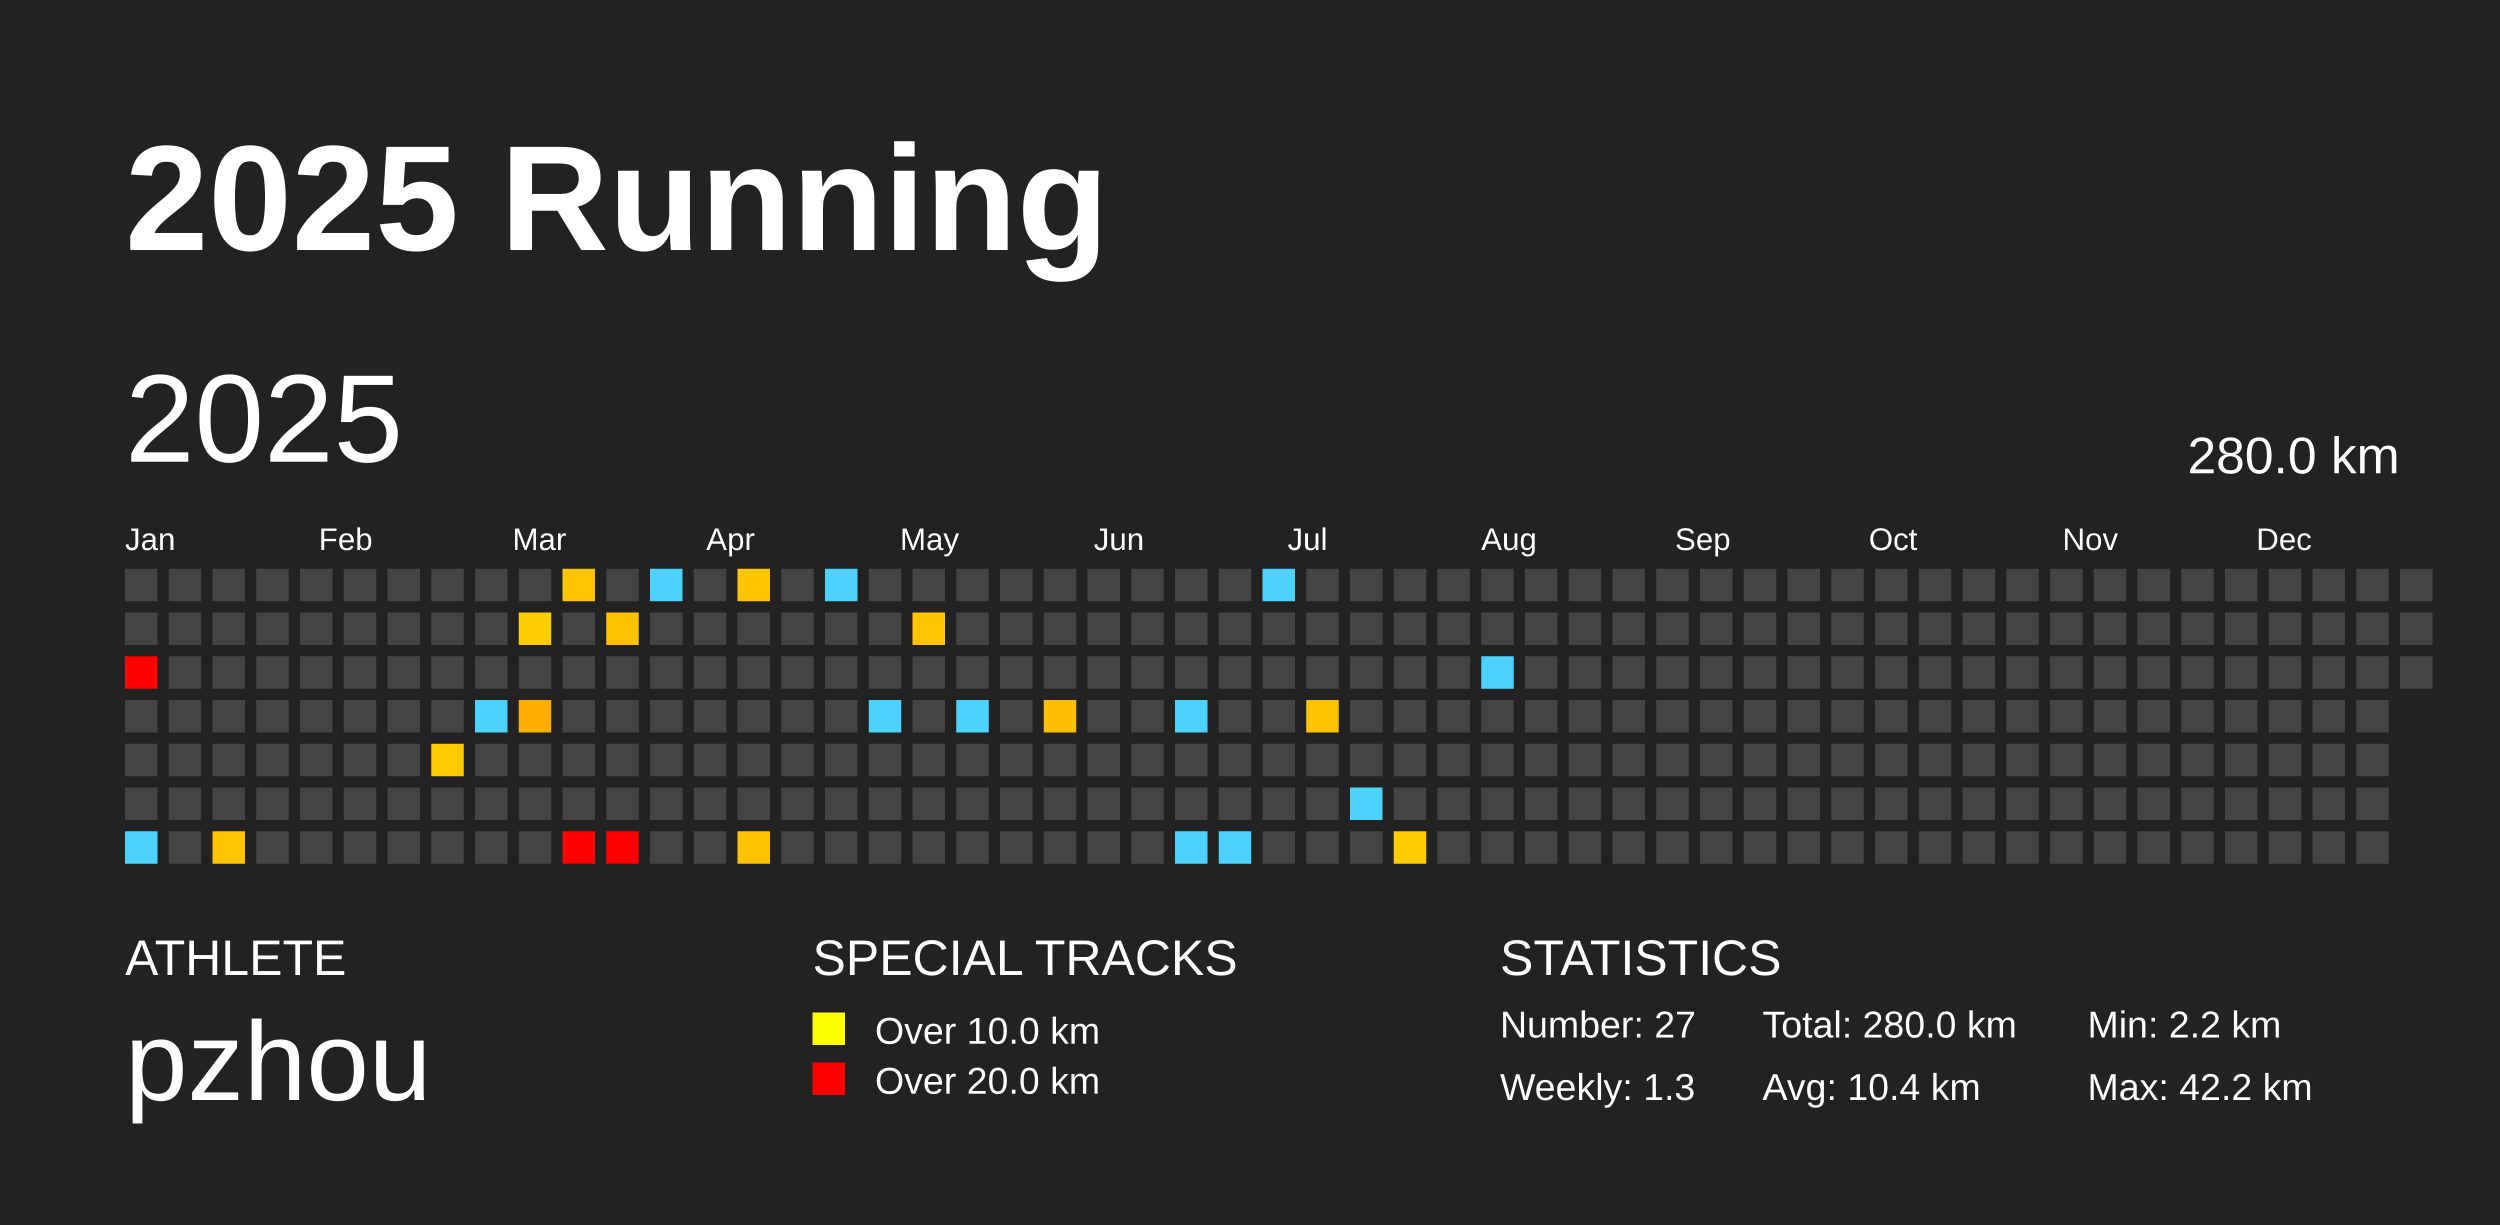
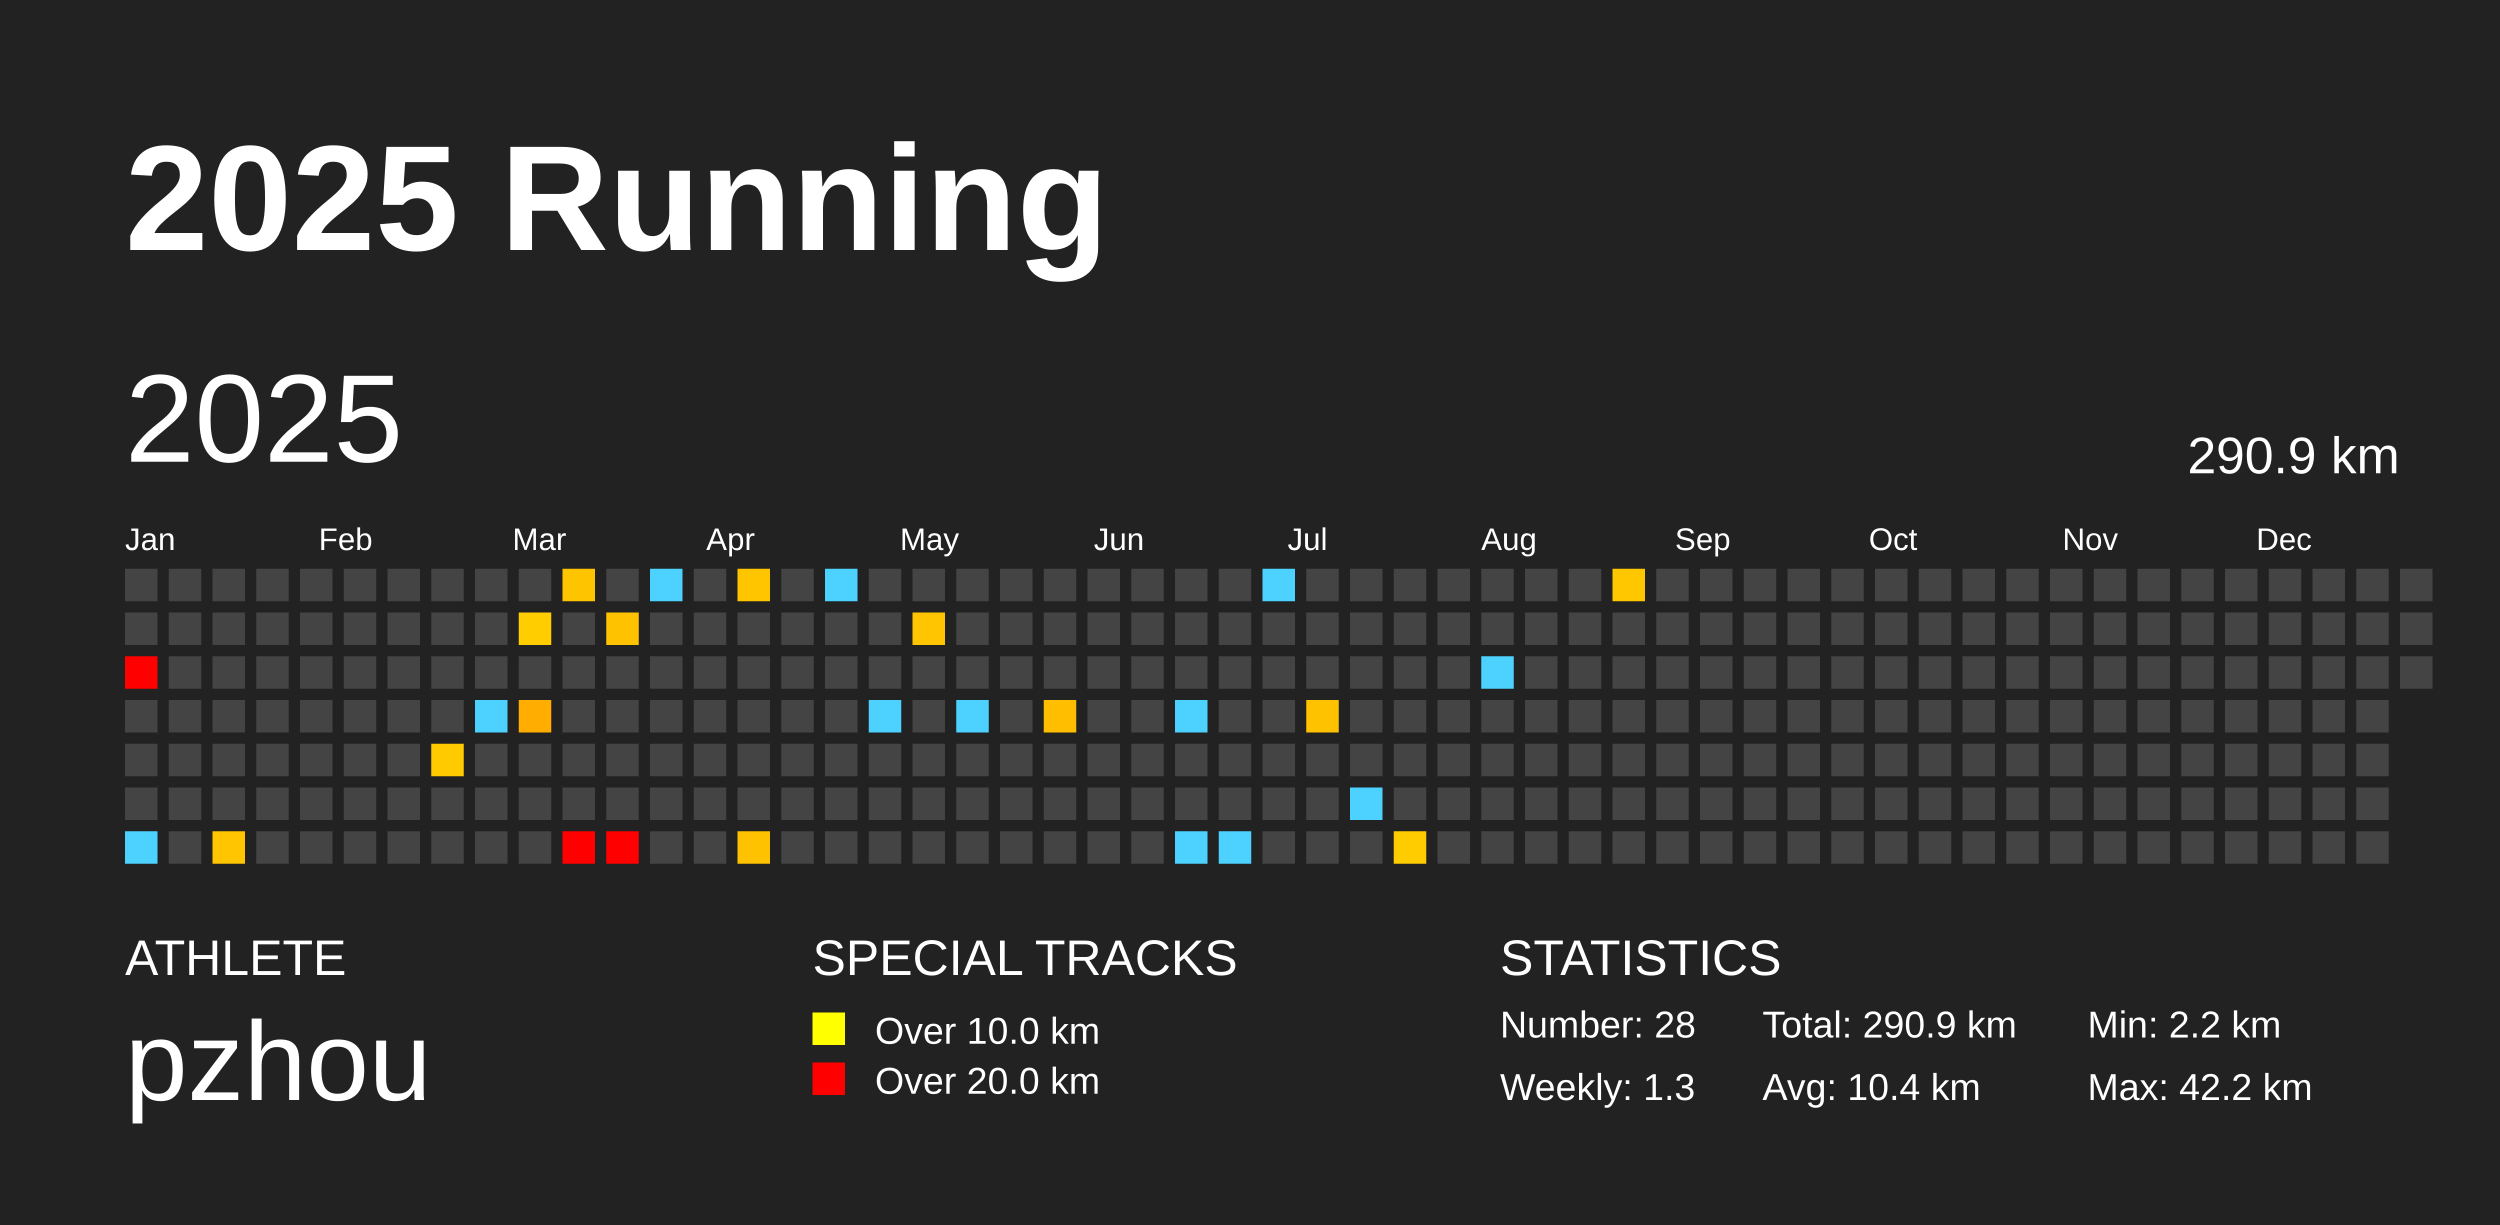
<svg xmlns="http://www.w3.org/2000/svg" baseProfile="full" height="98mm" version="1.1" viewBox="0,0,200,98" width="200mm">
  <defs />
  <rect fill="#222222" height="98" width="200" x="0" y="0" />
  <text fill="#FFFFFF" style="font-size:12px; font-family:Arial; font-weight:bold;" x="10" y="20">2025 Running</text>
  <text fill="#FFFFFF" style="font-size:4px; font-family:Arial" x="10" y="78">ATHLETE</text>
  <text fill="#FFFFFF" style="font-size:9px; font-family:Arial" x="10" y="88">pzhou</text>
  <text fill="#FFFFFF" style="font-size:4px; font-family:Arial" x="65" y="78">SPECIAL TRACKS</text>
  <rect fill="yellow" height="2.6" width="2.6" x="65" y="81" />
  <text fill="#FFFFFF" style="font-size:3px; font-family:Arial" x="70" y="83.5">Over 10.0 km</text>
  <rect fill="red" height="2.6" width="2.6" x="65" y="85" />
  <text fill="#FFFFFF" style="font-size:3px; font-family:Arial" x="70" y="87.5">Over 20.0 km</text>
  <text fill="#FFFFFF" style="font-size:4px; font-family:Arial" x="120" y="78">STATISTICS</text>
-   <text fill="#FFFFFF" style="font-size:3px; font-family:Arial" x="120" y="83">Number: 27</text>
+   <text fill="#FFFFFF" style="font-size:3px; font-family:Arial" x="120" y="83">Number: 28</text>
  <text fill="#FFFFFF" style="font-size:3px; font-family:Arial" x="120" y="88">Weekly: 1.3</text>
-   <text fill="#FFFFFF" style="font-size:3px; font-family:Arial" x="141" y="83">Total: 280.0 km</text>
+   <text fill="#FFFFFF" style="font-size:3px; font-family:Arial" x="141" y="83">Total: 290.9 km</text>
  <text fill="#FFFFFF" style="font-size:3px; font-family:Arial" x="141" y="88">Avg: 10.4 km</text>
  <text fill="#FFFFFF" style="font-size:3px; font-family:Arial" x="167" y="83">Min: 2.2 km</text>
  <text fill="#FFFFFF" style="font-size:3px; font-family:Arial" x="167" y="88">Max: 42.2 km</text>
  <text dominant-baseline="hanging" fill="#FFFFFF" style="font-size:10.0px; font-family:Arial;" x="10" y="30">2025</text>
-   <text dominant-baseline="hanging" fill="#FFFFFF" style="font-size:4.125px; font-family:Arial;" x="175" y="35">280.0 km</text>
+   <text dominant-baseline="hanging" fill="#FFFFFF" style="font-size:4.125px; font-family:Arial;" x="175" y="35">290.9 km</text>
  <text fill="#FFFFFF" style="font-size:2.5px; font-family:Arial" x="10.0" y="44">Jan</text>
  <text fill="#FFFFFF" style="font-size:2.5px; font-family:Arial" x="25.5" y="44">Feb</text>
  <text fill="#FFFFFF" style="font-size:2.5px; font-family:Arial" x="41.0" y="44">Mar</text>
  <text fill="#FFFFFF" style="font-size:2.5px; font-family:Arial" x="56.5" y="44">Apr</text>
  <text fill="#FFFFFF" style="font-size:2.5px; font-family:Arial" x="72.0" y="44">May</text>
  <text fill="#FFFFFF" style="font-size:2.5px; font-family:Arial" x="87.5" y="44">Jun</text>
  <text fill="#FFFFFF" style="font-size:2.5px; font-family:Arial" x="103.0" y="44">Jul</text>
  <text fill="#FFFFFF" style="font-size:2.5px; font-family:Arial" x="118.5" y="44">Aug</text>
  <text fill="#FFFFFF" style="font-size:2.5px; font-family:Arial" x="134.0" y="44">Sep</text>
  <text fill="#FFFFFF" style="font-size:2.5px; font-family:Arial" x="149.5" y="44">Oct</text>
  <text fill="#FFFFFF" style="font-size:2.5px; font-family:Arial" x="165.0" y="44">Nov</text>
  <text fill="#FFFFFF" style="font-size:2.5px; font-family:Arial" x="180.5" y="44">Dec</text>
  <rect fill="#444444" height="2.6" width="2.6" x="10.0" y="45.5" />
  <rect fill="#444444" height="2.6" width="2.6" x="10.0" y="49.0" />
  <rect fill="red" height="2.6" width="2.6" x="10.0" y="52.5" />
  <rect fill="#444444" height="2.6" width="2.6" x="10.0" y="56.0" />
  <rect fill="#444444" height="2.6" width="2.6" x="10.0" y="59.5" />
  <rect fill="#444444" height="2.6" width="2.6" x="10.0" y="63.0" />
  <rect fill="#4dd2ff" height="2.6" width="2.6" x="10.0" y="66.5" />
  <rect fill="#444444" height="2.6" width="2.6" x="13.5" y="45.5" />
  <rect fill="#444444" height="2.6" width="2.6" x="13.5" y="49.0" />
  <rect fill="#444444" height="2.6" width="2.6" x="13.5" y="52.5" />
  <rect fill="#444444" height="2.6" width="2.6" x="13.5" y="56.0" />
  <rect fill="#444444" height="2.6" width="2.6" x="13.5" y="59.5" />
  <rect fill="#444444" height="2.6" width="2.6" x="13.5" y="63.0" />
  <rect fill="#444444" height="2.6" width="2.6" x="13.5" y="66.5" />
  <rect fill="#444444" height="2.6" width="2.6" x="17.0" y="45.5" />
  <rect fill="#444444" height="2.6" width="2.6" x="17.0" y="49.0" />
  <rect fill="#444444" height="2.6" width="2.6" x="17.0" y="52.5" />
  <rect fill="#444444" height="2.6" width="2.6" x="17.0" y="56.0" />
  <rect fill="#444444" height="2.6" width="2.6" x="17.0" y="59.5" />
  <rect fill="#444444" height="2.6" width="2.6" x="17.0" y="63.0" />
  <rect fill="#ffc500" height="2.6" width="2.6" x="17.0" y="66.5" />
  <rect fill="#444444" height="2.6" width="2.6" x="20.5" y="45.5" />
  <rect fill="#444444" height="2.6" width="2.6" x="20.5" y="49.0" />
  <rect fill="#444444" height="2.6" width="2.6" x="20.5" y="52.5" />
  <rect fill="#444444" height="2.6" width="2.6" x="20.5" y="56.0" />
  <rect fill="#444444" height="2.6" width="2.6" x="20.5" y="59.5" />
  <rect fill="#444444" height="2.6" width="2.6" x="20.5" y="63.0" />
  <rect fill="#444444" height="2.6" width="2.6" x="20.5" y="66.5" />
  <rect fill="#444444" height="2.6" width="2.6" x="24.0" y="45.5" />
  <rect fill="#444444" height="2.6" width="2.6" x="24.0" y="49.0" />
  <rect fill="#444444" height="2.6" width="2.6" x="24.0" y="52.5" />
  <rect fill="#444444" height="2.6" width="2.6" x="24.0" y="56.0" />
  <rect fill="#444444" height="2.6" width="2.6" x="24.0" y="59.5" />
  <rect fill="#444444" height="2.6" width="2.6" x="24.0" y="63.0" />
  <rect fill="#444444" height="2.6" width="2.6" x="24.0" y="66.5" />
  <rect fill="#444444" height="2.6" width="2.6" x="27.5" y="45.5" />
  <rect fill="#444444" height="2.6" width="2.6" x="27.5" y="49.0" />
  <rect fill="#444444" height="2.6" width="2.6" x="27.5" y="52.5" />
  <rect fill="#444444" height="2.6" width="2.6" x="27.5" y="56.0" />
  <rect fill="#444444" height="2.6" width="2.6" x="27.5" y="59.5" />
  <rect fill="#444444" height="2.6" width="2.6" x="27.5" y="63.0" />
  <rect fill="#444444" height="2.6" width="2.6" x="27.5" y="66.5" />
  <rect fill="#444444" height="2.6" width="2.6" x="31.0" y="45.5" />
  <rect fill="#444444" height="2.6" width="2.6" x="31.0" y="49.0" />
  <rect fill="#444444" height="2.6" width="2.6" x="31.0" y="52.5" />
  <rect fill="#444444" height="2.6" width="2.6" x="31.0" y="56.0" />
  <rect fill="#444444" height="2.6" width="2.6" x="31.0" y="59.5" />
  <rect fill="#444444" height="2.6" width="2.6" x="31.0" y="63.0" />
  <rect fill="#444444" height="2.6" width="2.6" x="31.0" y="66.5" />
  <rect fill="#444444" height="2.6" width="2.6" x="34.5" y="45.5" />
  <rect fill="#444444" height="2.6" width="2.6" x="34.5" y="49.0" />
  <rect fill="#444444" height="2.6" width="2.6" x="34.5" y="52.5" />
  <rect fill="#444444" height="2.6" width="2.6" x="34.5" y="56.0" />
  <rect fill="#ffcb00" height="2.6" width="2.6" x="34.5" y="59.5" />
  <rect fill="#444444" height="2.6" width="2.6" x="34.5" y="63.0" />
  <rect fill="#444444" height="2.6" width="2.6" x="34.5" y="66.5" />
  <rect fill="#444444" height="2.6" width="2.6" x="38.0" y="45.5" />
  <rect fill="#444444" height="2.6" width="2.6" x="38.0" y="49.0" />
  <rect fill="#444444" height="2.6" width="2.6" x="38.0" y="52.5" />
  <rect fill="#4dd2ff" height="2.6" width="2.6" x="38.0" y="56.0" />
  <rect fill="#444444" height="2.6" width="2.6" x="38.0" y="59.5" />
  <rect fill="#444444" height="2.6" width="2.6" x="38.0" y="63.0" />
  <rect fill="#444444" height="2.6" width="2.6" x="38.0" y="66.5" />
  <rect fill="#444444" height="2.6" width="2.6" x="41.5" y="45.5" />
  <rect fill="#ffcd00" height="2.6" width="2.6" x="41.5" y="49.0" />
  <rect fill="#444444" height="2.6" width="2.6" x="41.5" y="52.5" />
  <rect fill="#ffad00" height="2.6" width="2.6" x="41.5" y="56.0" />
  <rect fill="#444444" height="2.6" width="2.6" x="41.5" y="59.5" />
  <rect fill="#444444" height="2.6" width="2.6" x="41.5" y="63.0" />
  <rect fill="#444444" height="2.6" width="2.6" x="41.5" y="66.5" />
  <rect fill="#ffc400" height="2.6" width="2.6" x="45.0" y="45.5" />
  <rect fill="#444444" height="2.6" width="2.6" x="45.0" y="49.0" />
  <rect fill="#444444" height="2.6" width="2.6" x="45.0" y="52.5" />
  <rect fill="#444444" height="2.6" width="2.6" x="45.0" y="56.0" />
  <rect fill="#444444" height="2.6" width="2.6" x="45.0" y="59.5" />
  <rect fill="#444444" height="2.6" width="2.6" x="45.0" y="63.0" />
  <rect fill="red" height="2.6" width="2.6" x="45.0" y="66.5" />
  <rect fill="#444444" height="2.6" width="2.6" x="48.5" y="45.5" />
  <rect fill="#ffc200" height="2.6" width="2.6" x="48.5" y="49.0" />
  <rect fill="#444444" height="2.6" width="2.6" x="48.5" y="52.5" />
  <rect fill="#444444" height="2.6" width="2.6" x="48.5" y="56.0" />
  <rect fill="#444444" height="2.6" width="2.6" x="48.5" y="59.5" />
  <rect fill="#444444" height="2.6" width="2.6" x="48.5" y="63.0" />
  <rect fill="red" height="2.6" width="2.6" x="48.5" y="66.5" />
  <rect fill="#4dd2ff" height="2.6" width="2.6" x="52.0" y="45.5" />
  <rect fill="#444444" height="2.6" width="2.6" x="52.0" y="49.0" />
  <rect fill="#444444" height="2.6" width="2.6" x="52.0" y="52.5" />
  <rect fill="#444444" height="2.6" width="2.6" x="52.0" y="56.0" />
  <rect fill="#444444" height="2.6" width="2.6" x="52.0" y="59.5" />
  <rect fill="#444444" height="2.6" width="2.6" x="52.0" y="63.0" />
  <rect fill="#444444" height="2.6" width="2.6" x="52.0" y="66.5" />
  <rect fill="#444444" height="2.6" width="2.6" x="55.5" y="45.5" />
  <rect fill="#444444" height="2.6" width="2.6" x="55.5" y="49.0" />
  <rect fill="#444444" height="2.6" width="2.6" x="55.5" y="52.5" />
  <rect fill="#444444" height="2.6" width="2.6" x="55.5" y="56.0" />
  <rect fill="#444444" height="2.6" width="2.6" x="55.5" y="59.5" />
  <rect fill="#444444" height="2.6" width="2.6" x="55.5" y="63.0" />
  <rect fill="#444444" height="2.6" width="2.6" x="55.5" y="66.5" />
  <rect fill="#ffc600" height="2.6" width="2.6" x="59.0" y="45.5" />
  <rect fill="#444444" height="2.6" width="2.6" x="59.0" y="49.0" />
  <rect fill="#444444" height="2.6" width="2.6" x="59.0" y="52.5" />
  <rect fill="#444444" height="2.6" width="2.6" x="59.0" y="56.0" />
  <rect fill="#444444" height="2.6" width="2.6" x="59.0" y="59.5" />
  <rect fill="#444444" height="2.6" width="2.6" x="59.0" y="63.0" />
  <rect fill="#ffc200" height="2.6" width="2.6" x="59.0" y="66.5" />
  <rect fill="#444444" height="2.6" width="2.6" x="62.5" y="45.5" />
  <rect fill="#444444" height="2.6" width="2.6" x="62.5" y="49.0" />
  <rect fill="#444444" height="2.6" width="2.6" x="62.5" y="52.5" />
  <rect fill="#444444" height="2.6" width="2.6" x="62.5" y="56.0" />
  <rect fill="#444444" height="2.6" width="2.6" x="62.5" y="59.5" />
  <rect fill="#444444" height="2.6" width="2.6" x="62.5" y="63.0" />
  <rect fill="#444444" height="2.6" width="2.6" x="62.5" y="66.5" />
  <rect fill="#4dd2ff" height="2.6" width="2.6" x="66.0" y="45.5" />
  <rect fill="#444444" height="2.6" width="2.6" x="66.0" y="49.0" />
  <rect fill="#444444" height="2.6" width="2.6" x="66.0" y="52.5" />
  <rect fill="#444444" height="2.6" width="2.6" x="66.0" y="56.0" />
  <rect fill="#444444" height="2.6" width="2.6" x="66.0" y="59.5" />
  <rect fill="#444444" height="2.6" width="2.6" x="66.0" y="63.0" />
  <rect fill="#444444" height="2.6" width="2.6" x="66.0" y="66.5" />
  <rect fill="#444444" height="2.6" width="2.6" x="69.5" y="45.5" />
  <rect fill="#444444" height="2.6" width="2.6" x="69.5" y="49.0" />
  <rect fill="#444444" height="2.6" width="2.6" x="69.5" y="52.5" />
  <rect fill="#4dd2ff" height="2.6" width="2.6" x="69.5" y="56.0" />
  <rect fill="#444444" height="2.6" width="2.6" x="69.5" y="59.5" />
  <rect fill="#444444" height="2.6" width="2.6" x="69.5" y="63.0" />
  <rect fill="#444444" height="2.6" width="2.6" x="69.5" y="66.5" />
  <rect fill="#444444" height="2.6" width="2.6" x="73.0" y="45.5" />
  <rect fill="#ffc500" height="2.6" width="2.6" x="73.0" y="49.0" />
  <rect fill="#444444" height="2.6" width="2.6" x="73.0" y="52.5" />
  <rect fill="#444444" height="2.6" width="2.6" x="73.0" y="56.0" />
  <rect fill="#444444" height="2.6" width="2.6" x="73.0" y="59.5" />
  <rect fill="#444444" height="2.6" width="2.6" x="73.0" y="63.0" />
  <rect fill="#444444" height="2.6" width="2.6" x="73.0" y="66.5" />
  <rect fill="#444444" height="2.6" width="2.6" x="76.5" y="45.5" />
  <rect fill="#444444" height="2.6" width="2.6" x="76.5" y="49.0" />
  <rect fill="#444444" height="2.6" width="2.6" x="76.5" y="52.5" />
  <rect fill="#4dd2ff" height="2.6" width="2.6" x="76.5" y="56.0" />
  <rect fill="#444444" height="2.6" width="2.6" x="76.5" y="59.5" />
  <rect fill="#444444" height="2.6" width="2.6" x="76.5" y="63.0" />
  <rect fill="#444444" height="2.6" width="2.6" x="76.5" y="66.5" />
  <rect fill="#444444" height="2.6" width="2.6" x="80.0" y="45.5" />
  <rect fill="#444444" height="2.6" width="2.6" x="80.0" y="49.0" />
  <rect fill="#444444" height="2.6" width="2.6" x="80.0" y="52.5" />
  <rect fill="#444444" height="2.6" width="2.6" x="80.0" y="56.0" />
  <rect fill="#444444" height="2.6" width="2.6" x="80.0" y="59.5" />
  <rect fill="#444444" height="2.6" width="2.6" x="80.0" y="63.0" />
  <rect fill="#444444" height="2.6" width="2.6" x="80.0" y="66.5" />
  <rect fill="#444444" height="2.6" width="2.6" x="83.5" y="45.5" />
  <rect fill="#444444" height="2.6" width="2.6" x="83.5" y="49.0" />
  <rect fill="#444444" height="2.6" width="2.6" x="83.5" y="52.5" />
  <rect fill="#ffbf00" height="2.6" width="2.6" x="83.5" y="56.0" />
  <rect fill="#444444" height="2.6" width="2.6" x="83.5" y="59.5" />
  <rect fill="#444444" height="2.6" width="2.6" x="83.5" y="63.0" />
  <rect fill="#444444" height="2.6" width="2.6" x="83.5" y="66.5" />
  <rect fill="#444444" height="2.6" width="2.6" x="87.0" y="45.5" />
  <rect fill="#444444" height="2.6" width="2.6" x="87.0" y="49.0" />
  <rect fill="#444444" height="2.6" width="2.6" x="87.0" y="52.5" />
  <rect fill="#444444" height="2.6" width="2.6" x="87.0" y="56.0" />
  <rect fill="#444444" height="2.6" width="2.6" x="87.0" y="59.5" />
  <rect fill="#444444" height="2.6" width="2.6" x="87.0" y="63.0" />
  <rect fill="#444444" height="2.6" width="2.6" x="87.0" y="66.5" />
  <rect fill="#444444" height="2.6" width="2.6" x="90.5" y="45.5" />
  <rect fill="#444444" height="2.6" width="2.6" x="90.5" y="49.0" />
  <rect fill="#444444" height="2.6" width="2.6" x="90.5" y="52.5" />
  <rect fill="#444444" height="2.6" width="2.6" x="90.5" y="56.0" />
  <rect fill="#444444" height="2.6" width="2.6" x="90.5" y="59.5" />
  <rect fill="#444444" height="2.6" width="2.6" x="90.5" y="63.0" />
  <rect fill="#444444" height="2.6" width="2.6" x="90.5" y="66.5" />
  <rect fill="#444444" height="2.6" width="2.6" x="94.0" y="45.5" />
  <rect fill="#444444" height="2.6" width="2.6" x="94.0" y="49.0" />
  <rect fill="#444444" height="2.6" width="2.6" x="94.0" y="52.5" />
  <rect fill="#4dd2ff" height="2.6" width="2.6" x="94.0" y="56.0" />
  <rect fill="#444444" height="2.6" width="2.6" x="94.0" y="59.5" />
  <rect fill="#444444" height="2.6" width="2.6" x="94.0" y="63.0" />
  <rect fill="#4dd2ff" height="2.6" width="2.6" x="94.0" y="66.5" />
  <rect fill="#444444" height="2.6" width="2.6" x="97.5" y="45.5" />
  <rect fill="#444444" height="2.6" width="2.6" x="97.5" y="49.0" />
  <rect fill="#444444" height="2.6" width="2.6" x="97.5" y="52.5" />
  <rect fill="#444444" height="2.6" width="2.6" x="97.5" y="56.0" />
  <rect fill="#444444" height="2.6" width="2.6" x="97.5" y="59.5" />
  <rect fill="#444444" height="2.6" width="2.6" x="97.5" y="63.0" />
  <rect fill="#4dd2ff" height="2.6" width="2.6" x="97.5" y="66.5" />
  <rect fill="#4dd2ff" height="2.6" width="2.6" x="101.0" y="45.5" />
  <rect fill="#444444" height="2.6" width="2.6" x="101.0" y="49.0" />
  <rect fill="#444444" height="2.6" width="2.6" x="101.0" y="52.5" />
  <rect fill="#444444" height="2.6" width="2.6" x="101.0" y="56.0" />
  <rect fill="#444444" height="2.6" width="2.6" x="101.0" y="59.5" />
  <rect fill="#444444" height="2.6" width="2.6" x="101.0" y="63.0" />
  <rect fill="#444444" height="2.6" width="2.6" x="101.0" y="66.5" />
  <rect fill="#444444" height="2.6" width="2.6" x="104.5" y="45.5" />
  <rect fill="#444444" height="2.6" width="2.6" x="104.5" y="49.0" />
  <rect fill="#444444" height="2.6" width="2.6" x="104.5" y="52.5" />
  <rect fill="#ffc200" height="2.6" width="2.6" x="104.5" y="56.0" />
  <rect fill="#444444" height="2.6" width="2.6" x="104.5" y="59.5" />
  <rect fill="#444444" height="2.6" width="2.6" x="104.5" y="63.0" />
  <rect fill="#444444" height="2.6" width="2.6" x="104.5" y="66.5" />
  <rect fill="#444444" height="2.6" width="2.6" x="108.0" y="45.5" />
  <rect fill="#444444" height="2.6" width="2.6" x="108.0" y="49.0" />
  <rect fill="#444444" height="2.6" width="2.6" x="108.0" y="52.5" />
  <rect fill="#444444" height="2.6" width="2.6" x="108.0" y="56.0" />
  <rect fill="#444444" height="2.6" width="2.6" x="108.0" y="59.5" />
  <rect fill="#4dd2ff" height="2.6" width="2.6" x="108.0" y="63.0" />
  <rect fill="#444444" height="2.6" width="2.6" x="108.0" y="66.5" />
  <rect fill="#444444" height="2.6" width="2.6" x="111.5" y="45.5" />
  <rect fill="#444444" height="2.6" width="2.6" x="111.5" y="49.0" />
  <rect fill="#444444" height="2.6" width="2.6" x="111.5" y="52.5" />
  <rect fill="#444444" height="2.6" width="2.6" x="111.5" y="56.0" />
  <rect fill="#444444" height="2.6" width="2.6" x="111.5" y="59.5" />
  <rect fill="#444444" height="2.6" width="2.6" x="111.5" y="63.0" />
  <rect fill="#ffcc00" height="2.6" width="2.6" x="111.5" y="66.5" />
  <rect fill="#444444" height="2.6" width="2.6" x="115.0" y="45.5" />
  <rect fill="#444444" height="2.6" width="2.6" x="115.0" y="49.0" />
  <rect fill="#444444" height="2.6" width="2.6" x="115.0" y="52.5" />
  <rect fill="#444444" height="2.6" width="2.6" x="115.0" y="56.0" />
  <rect fill="#444444" height="2.6" width="2.6" x="115.0" y="59.5" />
  <rect fill="#444444" height="2.6" width="2.6" x="115.0" y="63.0" />
  <rect fill="#444444" height="2.6" width="2.6" x="115.0" y="66.5" />
  <rect fill="#444444" height="2.6" width="2.6" x="118.5" y="45.5" />
  <rect fill="#444444" height="2.6" width="2.6" x="118.5" y="49.0" />
  <rect fill="#4dd2ff" height="2.6" width="2.6" x="118.5" y="52.5" />
  <rect fill="#444444" height="2.6" width="2.6" x="118.5" y="56.0" />
  <rect fill="#444444" height="2.6" width="2.6" x="118.5" y="59.5" />
  <rect fill="#444444" height="2.6" width="2.6" x="118.5" y="63.0" />
  <rect fill="#444444" height="2.6" width="2.6" x="118.5" y="66.5" />
  <rect fill="#444444" height="2.6" width="2.6" x="122.0" y="45.5" />
  <rect fill="#444444" height="2.6" width="2.6" x="122.0" y="49.0" />
  <rect fill="#444444" height="2.6" width="2.6" x="122.0" y="52.5" />
  <rect fill="#444444" height="2.6" width="2.6" x="122.0" y="56.0" />
  <rect fill="#444444" height="2.6" width="2.6" x="122.0" y="59.5" />
  <rect fill="#444444" height="2.6" width="2.6" x="122.0" y="63.0" />
  <rect fill="#444444" height="2.6" width="2.6" x="122.0" y="66.5" />
  <rect fill="#444444" height="2.6" width="2.6" x="125.5" y="45.5" />
  <rect fill="#444444" height="2.6" width="2.6" x="125.5" y="49.0" />
  <rect fill="#444444" height="2.6" width="2.6" x="125.5" y="52.5" />
  <rect fill="#444444" height="2.6" width="2.6" x="125.5" y="56.0" />
  <rect fill="#444444" height="2.6" width="2.6" x="125.5" y="59.5" />
  <rect fill="#444444" height="2.6" width="2.6" x="125.5" y="63.0" />
  <rect fill="#444444" height="2.6" width="2.6" x="125.5" y="66.5" />
-   <rect fill="#444444" height="2.6" width="2.6" x="129.0" y="45.5" />
+   <rect fill="#ffc700" height="2.6" width="2.6" x="129.0" y="45.5" />
  <rect fill="#444444" height="2.6" width="2.6" x="129.0" y="49.0" />
  <rect fill="#444444" height="2.6" width="2.6" x="129.0" y="52.5" />
  <rect fill="#444444" height="2.6" width="2.6" x="129.0" y="56.0" />
  <rect fill="#444444" height="2.6" width="2.6" x="129.0" y="59.5" />
  <rect fill="#444444" height="2.6" width="2.6" x="129.0" y="63.0" />
  <rect fill="#444444" height="2.6" width="2.6" x="129.0" y="66.5" />
  <rect fill="#444444" height="2.6" width="2.6" x="132.5" y="45.5" />
  <rect fill="#444444" height="2.6" width="2.6" x="132.5" y="49.0" />
  <rect fill="#444444" height="2.6" width="2.6" x="132.5" y="52.5" />
  <rect fill="#444444" height="2.6" width="2.6" x="132.5" y="56.0" />
  <rect fill="#444444" height="2.6" width="2.6" x="132.5" y="59.5" />
  <rect fill="#444444" height="2.6" width="2.6" x="132.5" y="63.0" />
  <rect fill="#444444" height="2.6" width="2.6" x="132.5" y="66.5" />
  <rect fill="#444444" height="2.6" width="2.6" x="136.0" y="45.5" />
  <rect fill="#444444" height="2.6" width="2.6" x="136.0" y="49.0" />
  <rect fill="#444444" height="2.6" width="2.6" x="136.0" y="52.5" />
  <rect fill="#444444" height="2.6" width="2.6" x="136.0" y="56.0" />
  <rect fill="#444444" height="2.6" width="2.6" x="136.0" y="59.5" />
  <rect fill="#444444" height="2.6" width="2.6" x="136.0" y="63.0" />
  <rect fill="#444444" height="2.6" width="2.6" x="136.0" y="66.5" />
  <rect fill="#444444" height="2.6" width="2.6" x="139.5" y="45.5" />
  <rect fill="#444444" height="2.6" width="2.6" x="139.5" y="49.0" />
  <rect fill="#444444" height="2.6" width="2.6" x="139.5" y="52.5" />
  <rect fill="#444444" height="2.6" width="2.6" x="139.5" y="56.0" />
  <rect fill="#444444" height="2.6" width="2.6" x="139.5" y="59.5" />
  <rect fill="#444444" height="2.6" width="2.6" x="139.5" y="63.0" />
  <rect fill="#444444" height="2.6" width="2.6" x="139.5" y="66.5" />
  <rect fill="#444444" height="2.6" width="2.6" x="143.0" y="45.5" />
  <rect fill="#444444" height="2.6" width="2.6" x="143.0" y="49.0" />
  <rect fill="#444444" height="2.6" width="2.6" x="143.0" y="52.5" />
  <rect fill="#444444" height="2.6" width="2.6" x="143.0" y="56.0" />
  <rect fill="#444444" height="2.6" width="2.6" x="143.0" y="59.5" />
  <rect fill="#444444" height="2.6" width="2.6" x="143.0" y="63.0" />
  <rect fill="#444444" height="2.6" width="2.6" x="143.0" y="66.5" />
  <rect fill="#444444" height="2.6" width="2.6" x="146.5" y="45.5" />
  <rect fill="#444444" height="2.6" width="2.6" x="146.5" y="49.0" />
  <rect fill="#444444" height="2.6" width="2.6" x="146.5" y="52.5" />
  <rect fill="#444444" height="2.6" width="2.6" x="146.5" y="56.0" />
  <rect fill="#444444" height="2.6" width="2.6" x="146.5" y="59.5" />
  <rect fill="#444444" height="2.6" width="2.6" x="146.5" y="63.0" />
  <rect fill="#444444" height="2.6" width="2.6" x="146.5" y="66.5" />
  <rect fill="#444444" height="2.6" width="2.6" x="150.0" y="45.5" />
  <rect fill="#444444" height="2.6" width="2.6" x="150.0" y="49.0" />
  <rect fill="#444444" height="2.6" width="2.6" x="150.0" y="52.5" />
  <rect fill="#444444" height="2.6" width="2.6" x="150.0" y="56.0" />
  <rect fill="#444444" height="2.6" width="2.6" x="150.0" y="59.5" />
  <rect fill="#444444" height="2.6" width="2.6" x="150.0" y="63.0" />
  <rect fill="#444444" height="2.6" width="2.6" x="150.0" y="66.5" />
  <rect fill="#444444" height="2.6" width="2.6" x="153.5" y="45.5" />
  <rect fill="#444444" height="2.6" width="2.6" x="153.5" y="49.0" />
  <rect fill="#444444" height="2.6" width="2.6" x="153.5" y="52.5" />
  <rect fill="#444444" height="2.6" width="2.6" x="153.5" y="56.0" />
  <rect fill="#444444" height="2.6" width="2.6" x="153.5" y="59.5" />
  <rect fill="#444444" height="2.6" width="2.6" x="153.5" y="63.0" />
  <rect fill="#444444" height="2.6" width="2.6" x="153.5" y="66.5" />
  <rect fill="#444444" height="2.6" width="2.6" x="157.0" y="45.5" />
  <rect fill="#444444" height="2.6" width="2.6" x="157.0" y="49.0" />
  <rect fill="#444444" height="2.6" width="2.6" x="157.0" y="52.5" />
  <rect fill="#444444" height="2.6" width="2.6" x="157.0" y="56.0" />
  <rect fill="#444444" height="2.6" width="2.6" x="157.0" y="59.5" />
  <rect fill="#444444" height="2.6" width="2.6" x="157.0" y="63.0" />
  <rect fill="#444444" height="2.6" width="2.6" x="157.0" y="66.5" />
  <rect fill="#444444" height="2.6" width="2.6" x="160.5" y="45.5" />
  <rect fill="#444444" height="2.6" width="2.6" x="160.5" y="49.0" />
  <rect fill="#444444" height="2.6" width="2.6" x="160.5" y="52.5" />
  <rect fill="#444444" height="2.6" width="2.6" x="160.5" y="56.0" />
  <rect fill="#444444" height="2.6" width="2.6" x="160.5" y="59.5" />
  <rect fill="#444444" height="2.6" width="2.6" x="160.5" y="63.0" />
  <rect fill="#444444" height="2.6" width="2.6" x="160.5" y="66.5" />
  <rect fill="#444444" height="2.6" width="2.6" x="164.0" y="45.5" />
  <rect fill="#444444" height="2.6" width="2.6" x="164.0" y="49.0" />
  <rect fill="#444444" height="2.6" width="2.6" x="164.0" y="52.5" />
  <rect fill="#444444" height="2.6" width="2.6" x="164.0" y="56.0" />
  <rect fill="#444444" height="2.6" width="2.6" x="164.0" y="59.5" />
  <rect fill="#444444" height="2.6" width="2.6" x="164.0" y="63.0" />
  <rect fill="#444444" height="2.6" width="2.6" x="164.0" y="66.5" />
  <rect fill="#444444" height="2.6" width="2.6" x="167.5" y="45.5" />
  <rect fill="#444444" height="2.6" width="2.6" x="167.5" y="49.0" />
  <rect fill="#444444" height="2.6" width="2.6" x="167.5" y="52.5" />
  <rect fill="#444444" height="2.6" width="2.6" x="167.5" y="56.0" />
  <rect fill="#444444" height="2.6" width="2.6" x="167.5" y="59.5" />
  <rect fill="#444444" height="2.6" width="2.6" x="167.5" y="63.0" />
  <rect fill="#444444" height="2.6" width="2.6" x="167.5" y="66.5" />
  <rect fill="#444444" height="2.6" width="2.6" x="171.0" y="45.5" />
  <rect fill="#444444" height="2.6" width="2.6" x="171.0" y="49.0" />
  <rect fill="#444444" height="2.6" width="2.6" x="171.0" y="52.5" />
  <rect fill="#444444" height="2.6" width="2.6" x="171.0" y="56.0" />
  <rect fill="#444444" height="2.6" width="2.6" x="171.0" y="59.5" />
  <rect fill="#444444" height="2.6" width="2.6" x="171.0" y="63.0" />
  <rect fill="#444444" height="2.6" width="2.6" x="171.0" y="66.5" />
  <rect fill="#444444" height="2.6" width="2.6" x="174.5" y="45.5" />
  <rect fill="#444444" height="2.6" width="2.6" x="174.5" y="49.0" />
  <rect fill="#444444" height="2.6" width="2.6" x="174.5" y="52.5" />
  <rect fill="#444444" height="2.6" width="2.6" x="174.5" y="56.0" />
  <rect fill="#444444" height="2.6" width="2.6" x="174.5" y="59.5" />
  <rect fill="#444444" height="2.6" width="2.6" x="174.5" y="63.0" />
  <rect fill="#444444" height="2.6" width="2.6" x="174.5" y="66.5" />
  <rect fill="#444444" height="2.6" width="2.6" x="178.0" y="45.5" />
  <rect fill="#444444" height="2.6" width="2.6" x="178.0" y="49.0" />
  <rect fill="#444444" height="2.6" width="2.6" x="178.0" y="52.5" />
  <rect fill="#444444" height="2.6" width="2.6" x="178.0" y="56.0" />
  <rect fill="#444444" height="2.6" width="2.6" x="178.0" y="59.5" />
  <rect fill="#444444" height="2.6" width="2.6" x="178.0" y="63.0" />
  <rect fill="#444444" height="2.6" width="2.6" x="178.0" y="66.5" />
  <rect fill="#444444" height="2.6" width="2.6" x="181.5" y="45.5" />
  <rect fill="#444444" height="2.6" width="2.6" x="181.5" y="49.0" />
  <rect fill="#444444" height="2.6" width="2.6" x="181.5" y="52.5" />
  <rect fill="#444444" height="2.6" width="2.6" x="181.5" y="56.0" />
  <rect fill="#444444" height="2.6" width="2.6" x="181.5" y="59.5" />
  <rect fill="#444444" height="2.6" width="2.6" x="181.5" y="63.0" />
  <rect fill="#444444" height="2.6" width="2.6" x="181.5" y="66.5" />
  <rect fill="#444444" height="2.6" width="2.6" x="185.0" y="45.5" />
  <rect fill="#444444" height="2.6" width="2.6" x="185.0" y="49.0" />
  <rect fill="#444444" height="2.6" width="2.6" x="185.0" y="52.5" />
  <rect fill="#444444" height="2.6" width="2.6" x="185.0" y="56.0" />
  <rect fill="#444444" height="2.6" width="2.6" x="185.0" y="59.5" />
  <rect fill="#444444" height="2.6" width="2.6" x="185.0" y="63.0" />
  <rect fill="#444444" height="2.6" width="2.6" x="185.0" y="66.5" />
  <rect fill="#444444" height="2.6" width="2.6" x="188.5" y="45.5" />
  <rect fill="#444444" height="2.6" width="2.6" x="188.5" y="49.0" />
  <rect fill="#444444" height="2.6" width="2.6" x="188.5" y="52.5" />
  <rect fill="#444444" height="2.6" width="2.6" x="188.5" y="56.0" />
  <rect fill="#444444" height="2.6" width="2.6" x="188.5" y="59.5" />
  <rect fill="#444444" height="2.6" width="2.6" x="188.5" y="63.0" />
  <rect fill="#444444" height="2.6" width="2.6" x="188.5" y="66.5" />
  <rect fill="#444444" height="2.6" width="2.6" x="192.0" y="45.5" />
  <rect fill="#444444" height="2.6" width="2.6" x="192.0" y="49.0" />
  <rect fill="#444444" height="2.6" width="2.6" x="192.0" y="52.5" />
</svg>
